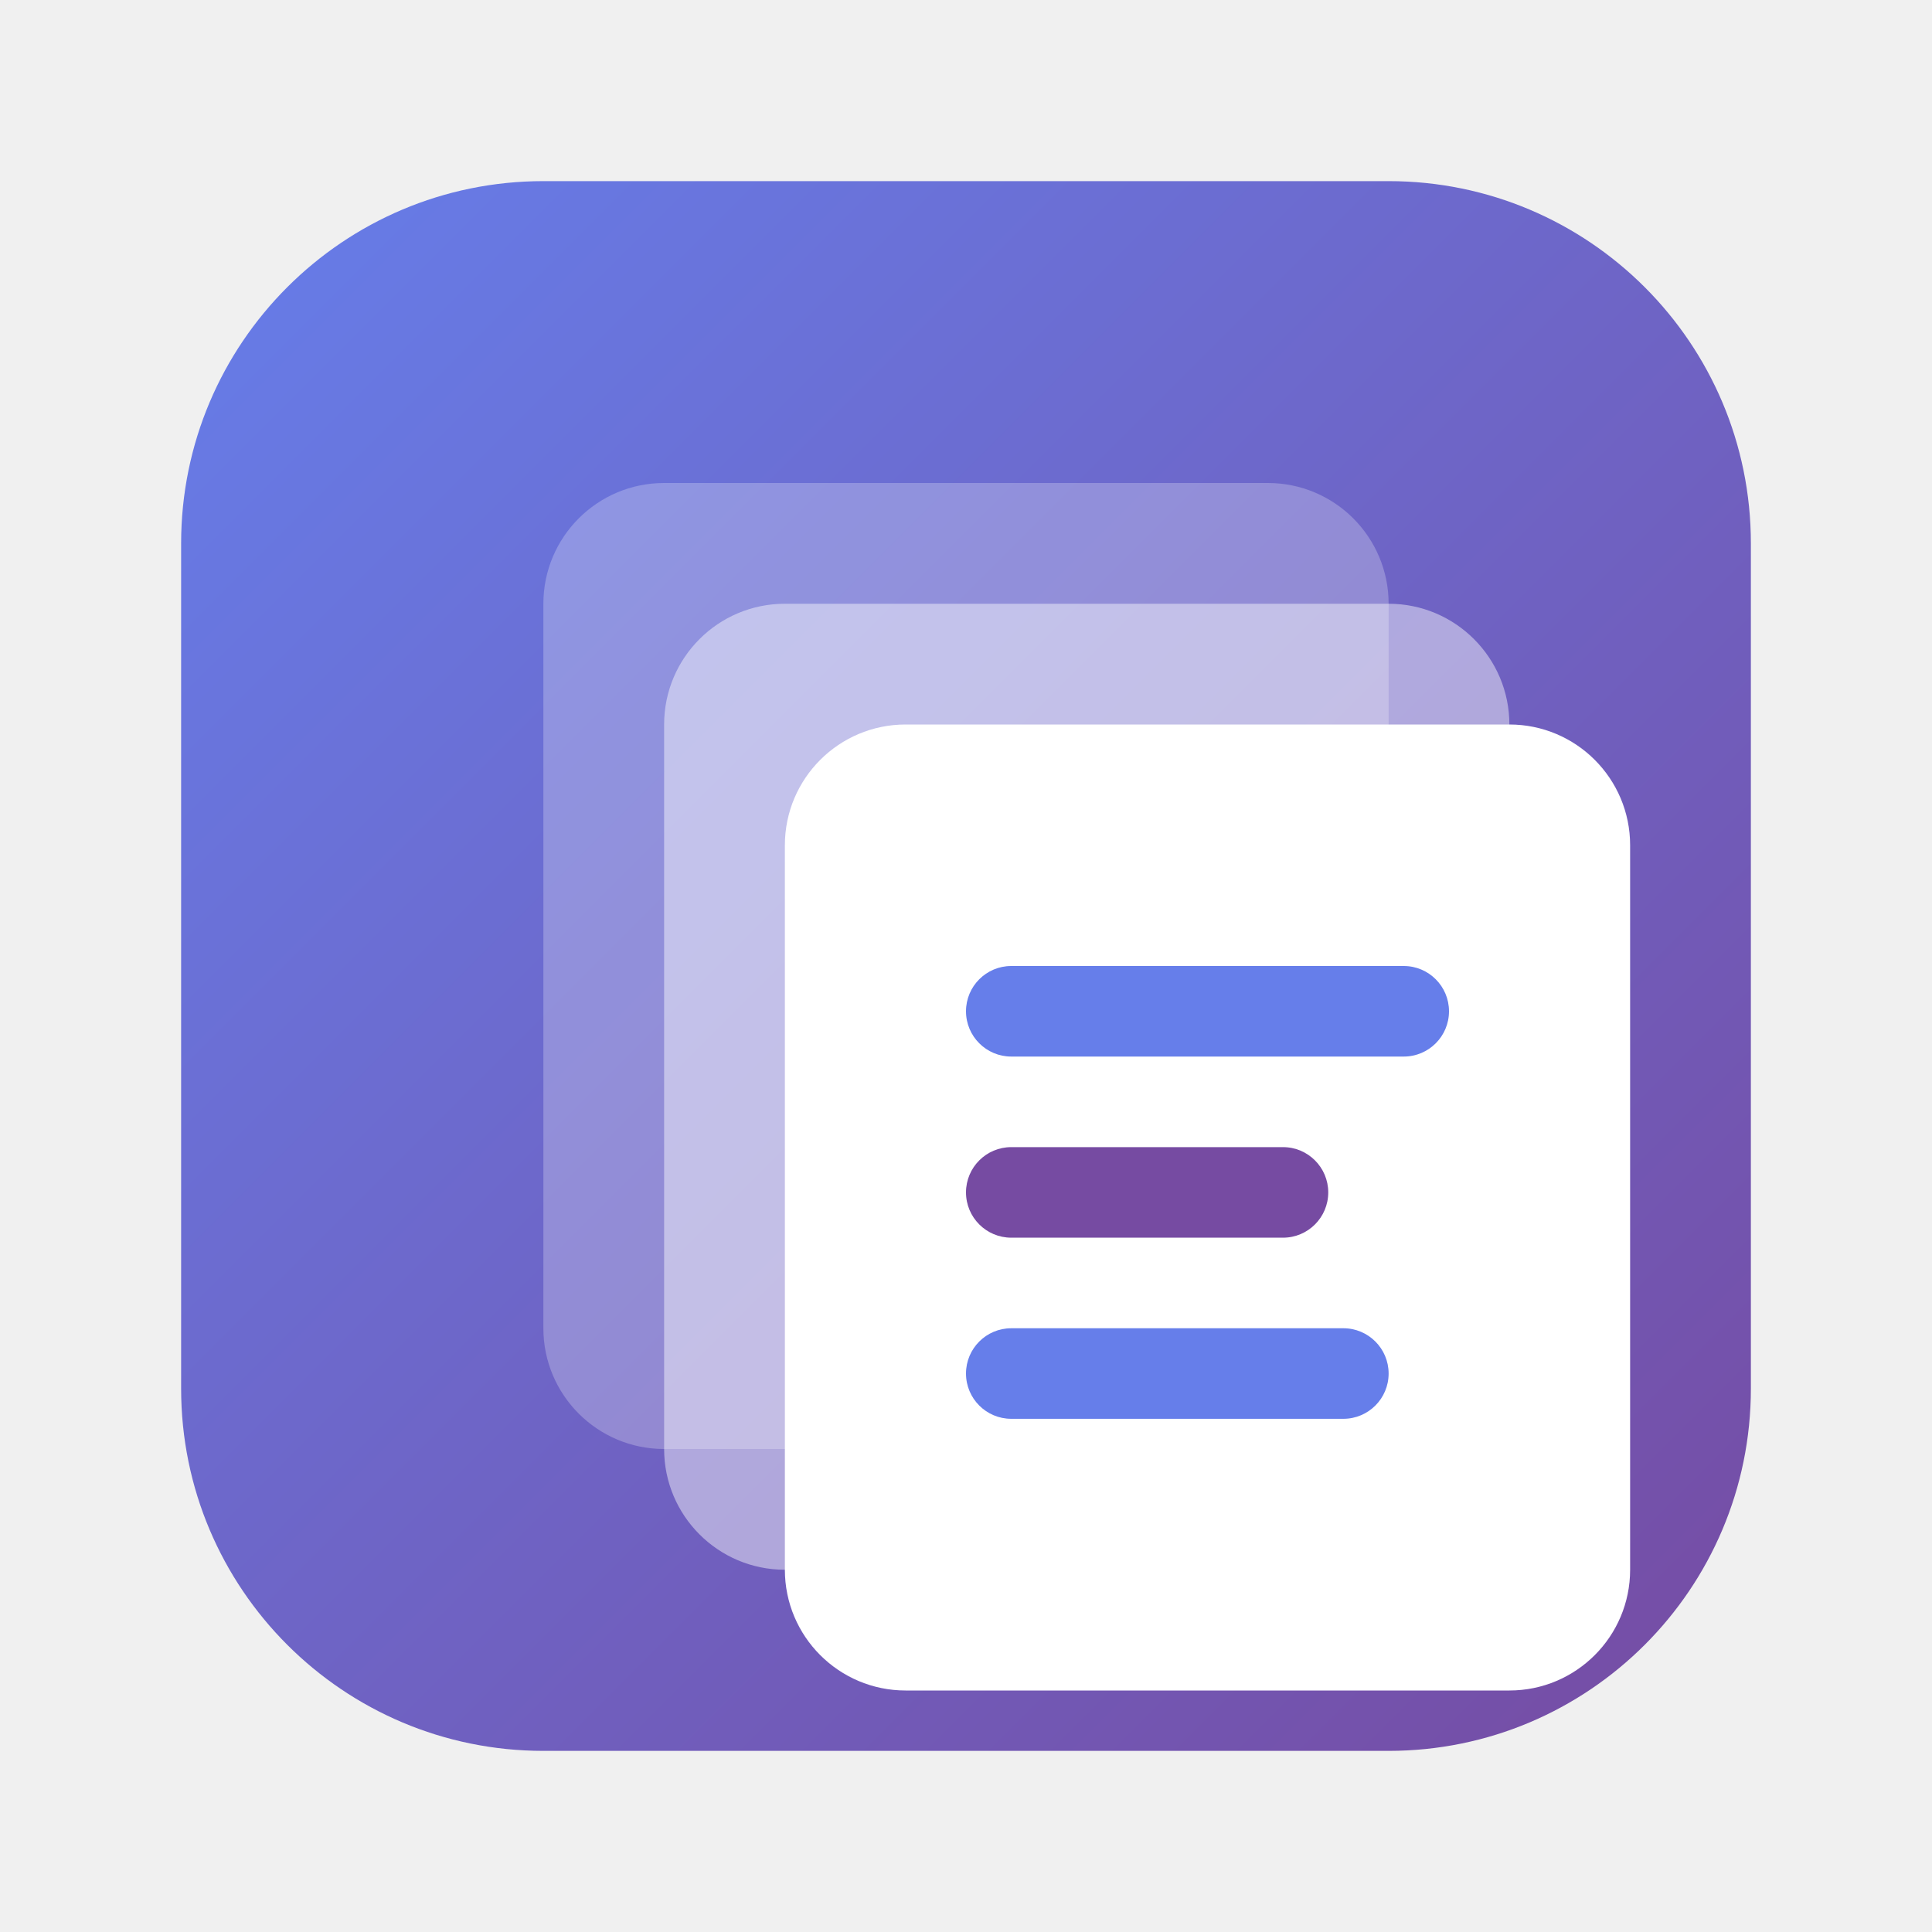
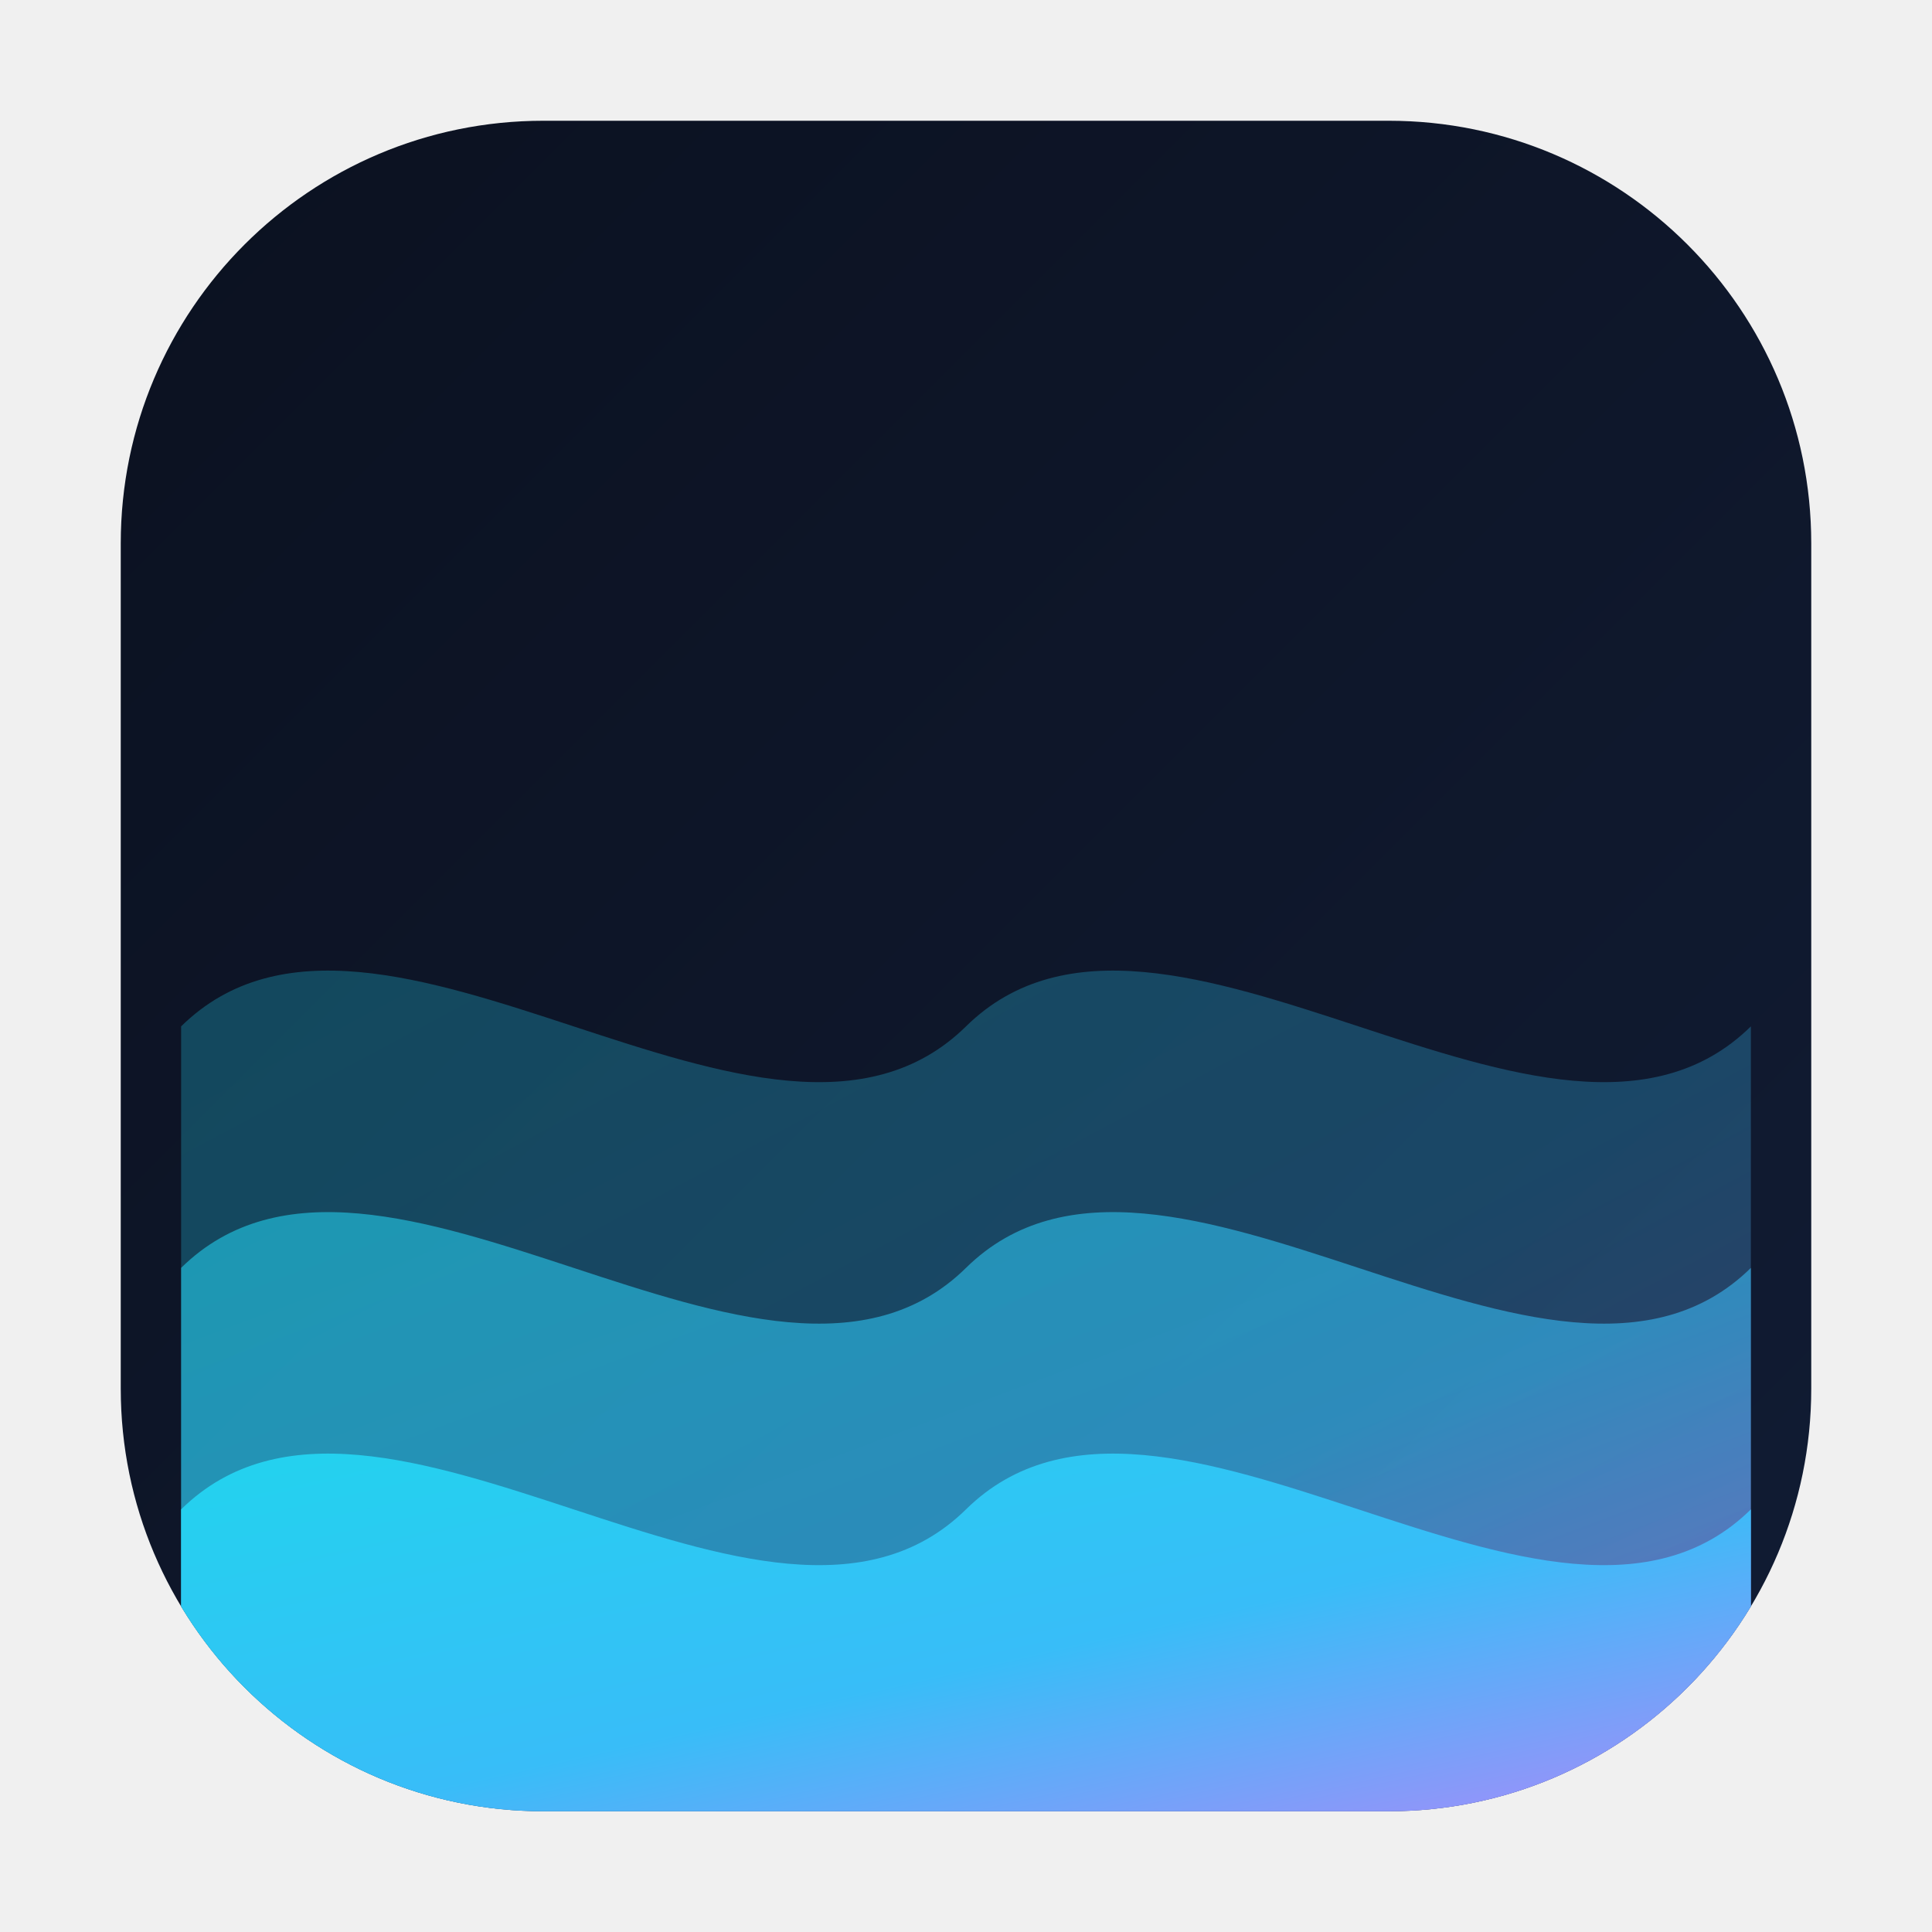
- <svg xmlns="http://www.w3.org/2000/svg" viewBox="0 0 32 32" width="32" height="32">
+ <svg xmlns="http://www.w3.org/2000/svg" viewBox="0 0 32 32" width="32" height="32" role="img" aria-label="personal-tech-knowledge">
  <defs>
    <linearGradient id="bg" x1="0" y1="0" x2="1" y2="1">
-       <stop offset="0%" stop-color="#667eea" />
-       <stop offset="100%" stop-color="#764ba2" />
+       <stop offset="0" stop-color="#0b1120" />
+       <stop offset="1" stop-color="#111c34" />
    </linearGradient>
+     <linearGradient id="wave" x1="0" y1="0" x2="1" y2="1">
+       <stop offset="0" stop-color="#22d3ee" />
+       <stop offset="0.55" stop-color="#38bdf8" />
+       <stop offset="1" stop-color="#a78bfa" />
+     </linearGradient>
+     <clipPath id="clip">
+       <rect x="2" y="2" width="28" height="28" rx="7" />
+     </clipPath>
  </defs>
-   <rect x="3" y="3" width="26" height="26" rx="6" ry="6" fill="url(#bg)" />
-   <rect x="9" y="8" width="14" height="16" rx="2" ry="2" fill="#ffffff" opacity="0.25" />
-   <rect x="11" y="10" width="14" height="16" rx="2" ry="2" fill="#ffffff" opacity="0.45" />
-   <rect x="13" y="12" width="14" height="16" rx="2" ry="2" fill="#ffffff" />
-   <rect x="16" y="16" width="8" height="1.5" rx="0.75" fill="#667eea" />
-   <rect x="16" y="19" width="6" height="1.5" rx="0.75" fill="#764ba2" />
-   <rect x="16" y="22" width="7" height="1.5" rx="0.75" fill="#667eea" />
+   <rect x="2" y="2" width="28" height="28" rx="7" fill="url(#bg)" />
+   <g clip-path="url(#clip)">
+     <path d="M3 17C6.25 13.8 12.75 20.2 16 17C19.25 13.8 25.75 20.2 29 17L29 30L3 30Z" fill="url(#wave)" opacity=".28" />
+     <path d="M3 21C6.25 17.8 12.75 24.2 16 21C19.25 17.8 25.75 24.2 29 21L29 30L3 30Z" fill="url(#wave)" opacity=".58" />
+     <path d="M3 25C6.25 21.8 12.75 28.2 16 25C19.25 21.8 25.75 28.2 29 25L29 30L3 30Z" fill="url(#wave)" />
+   </g>
</svg>
